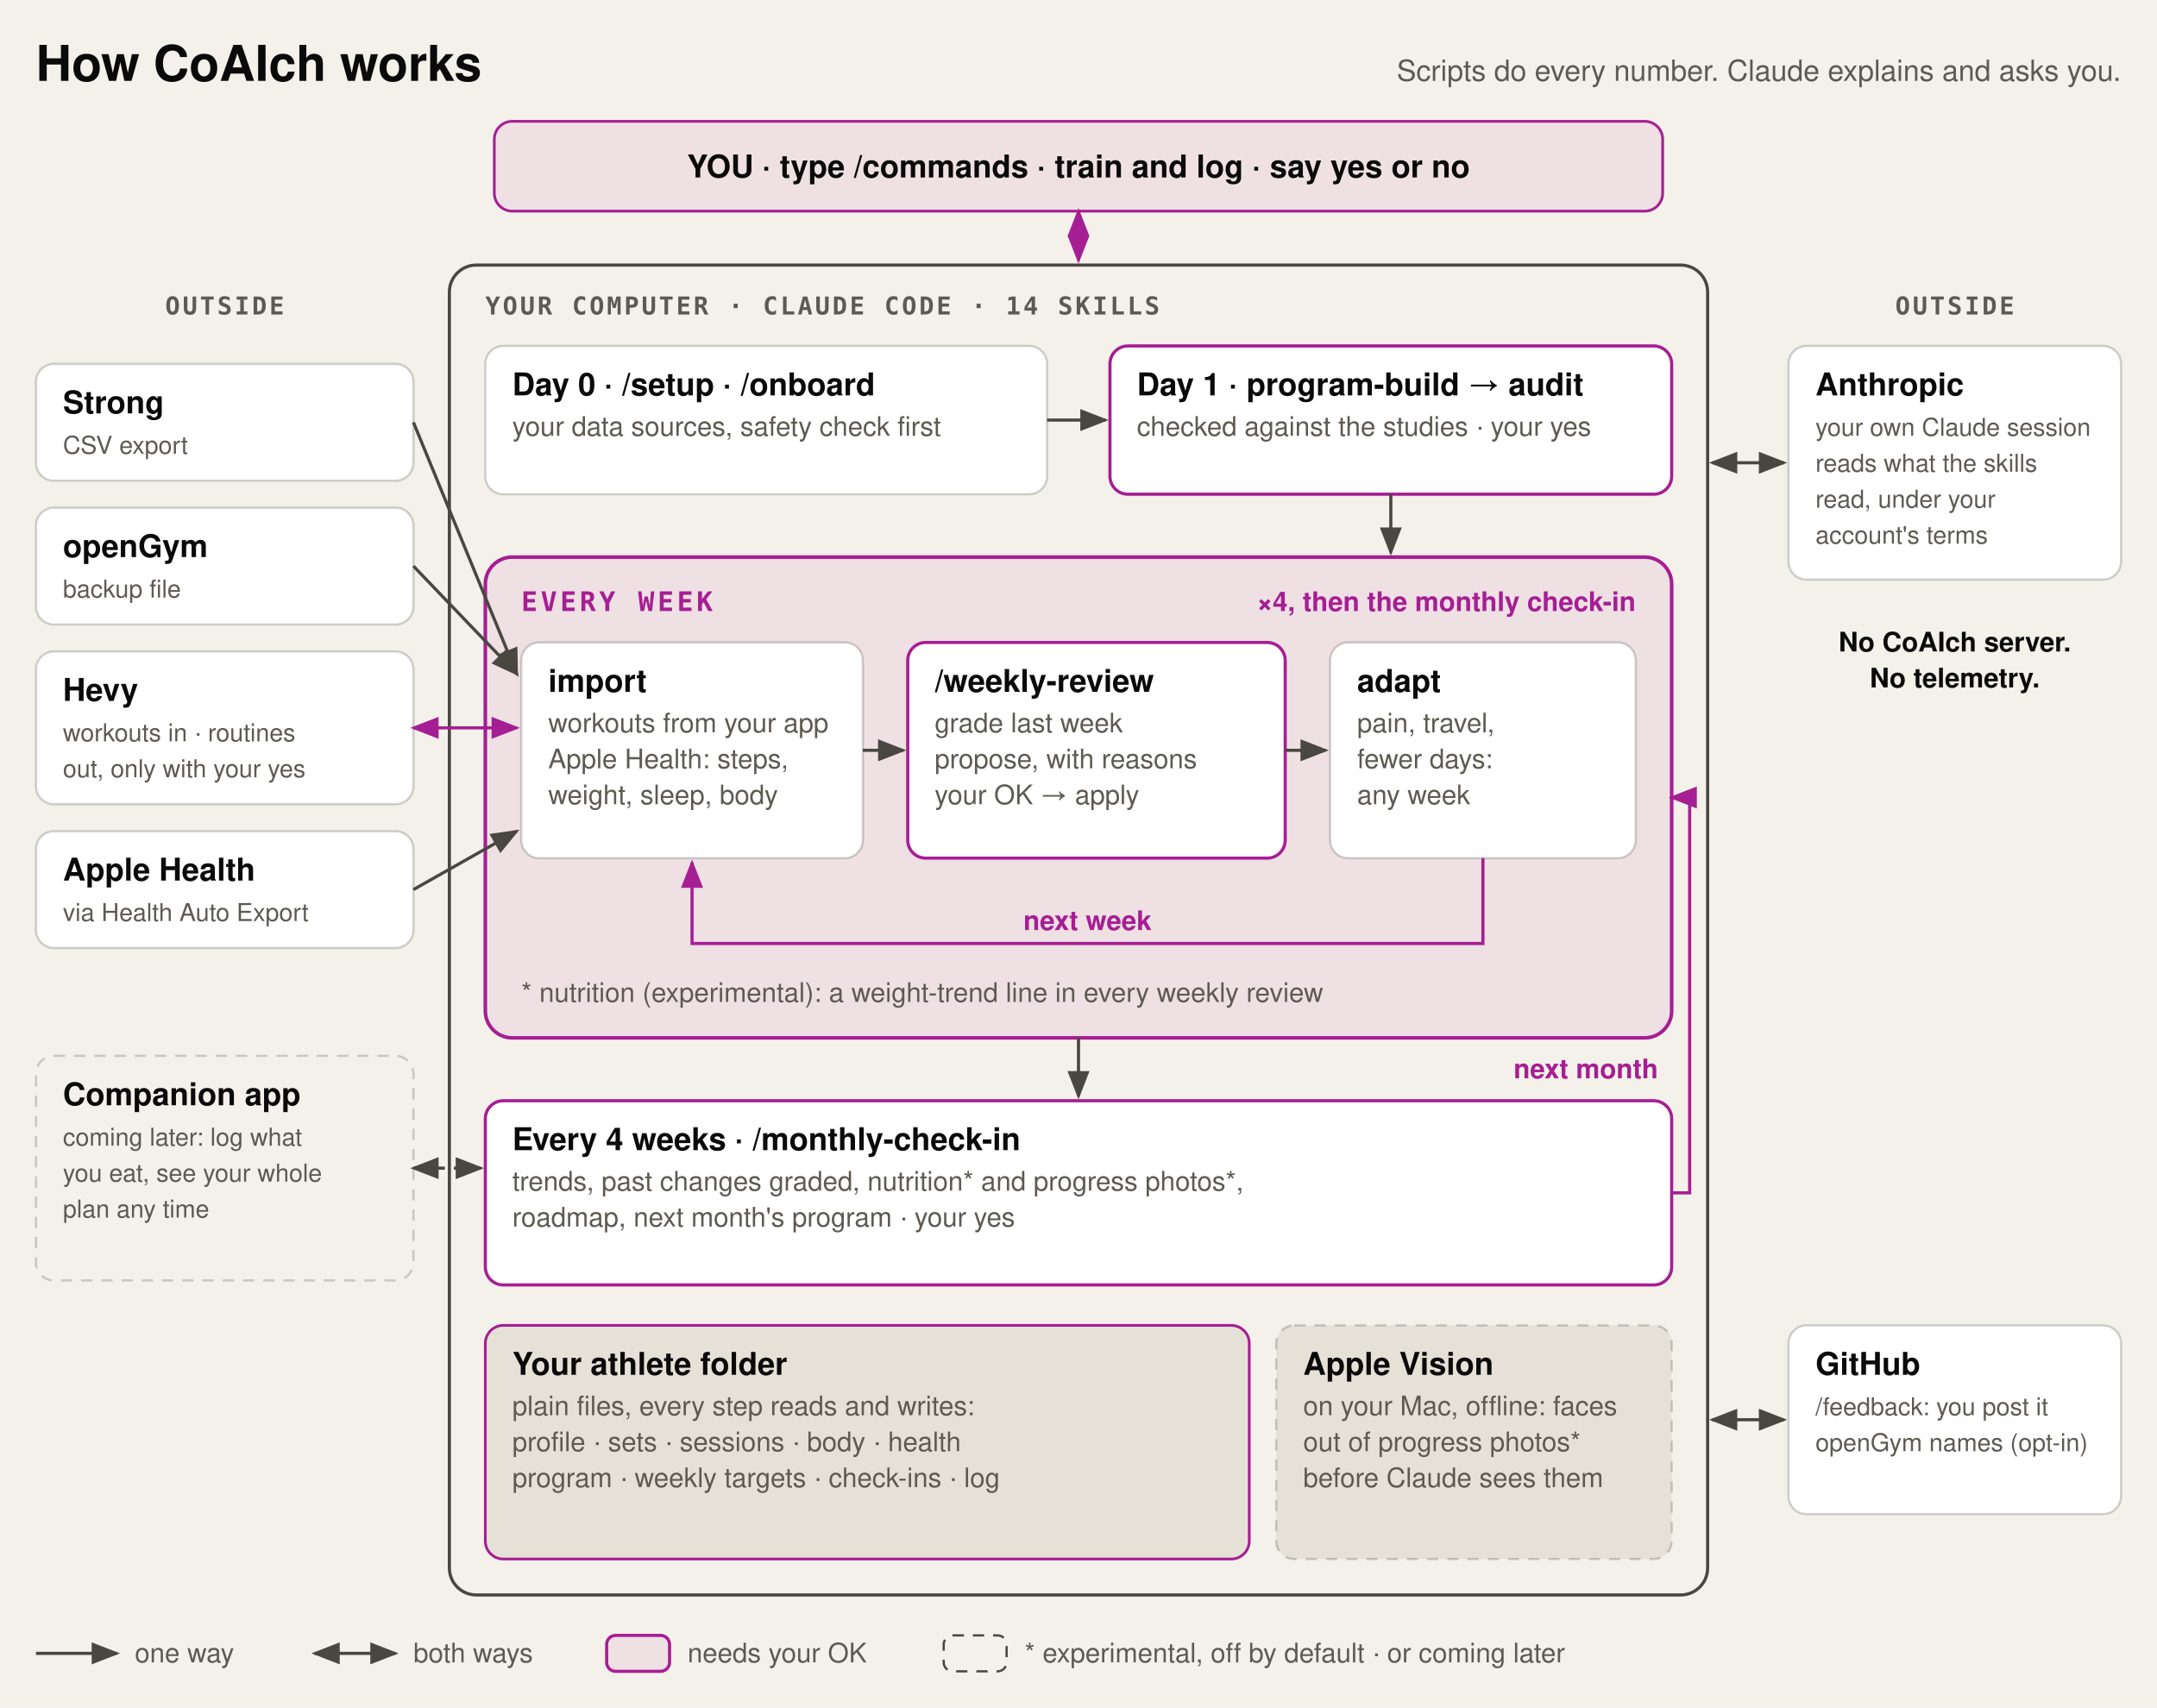
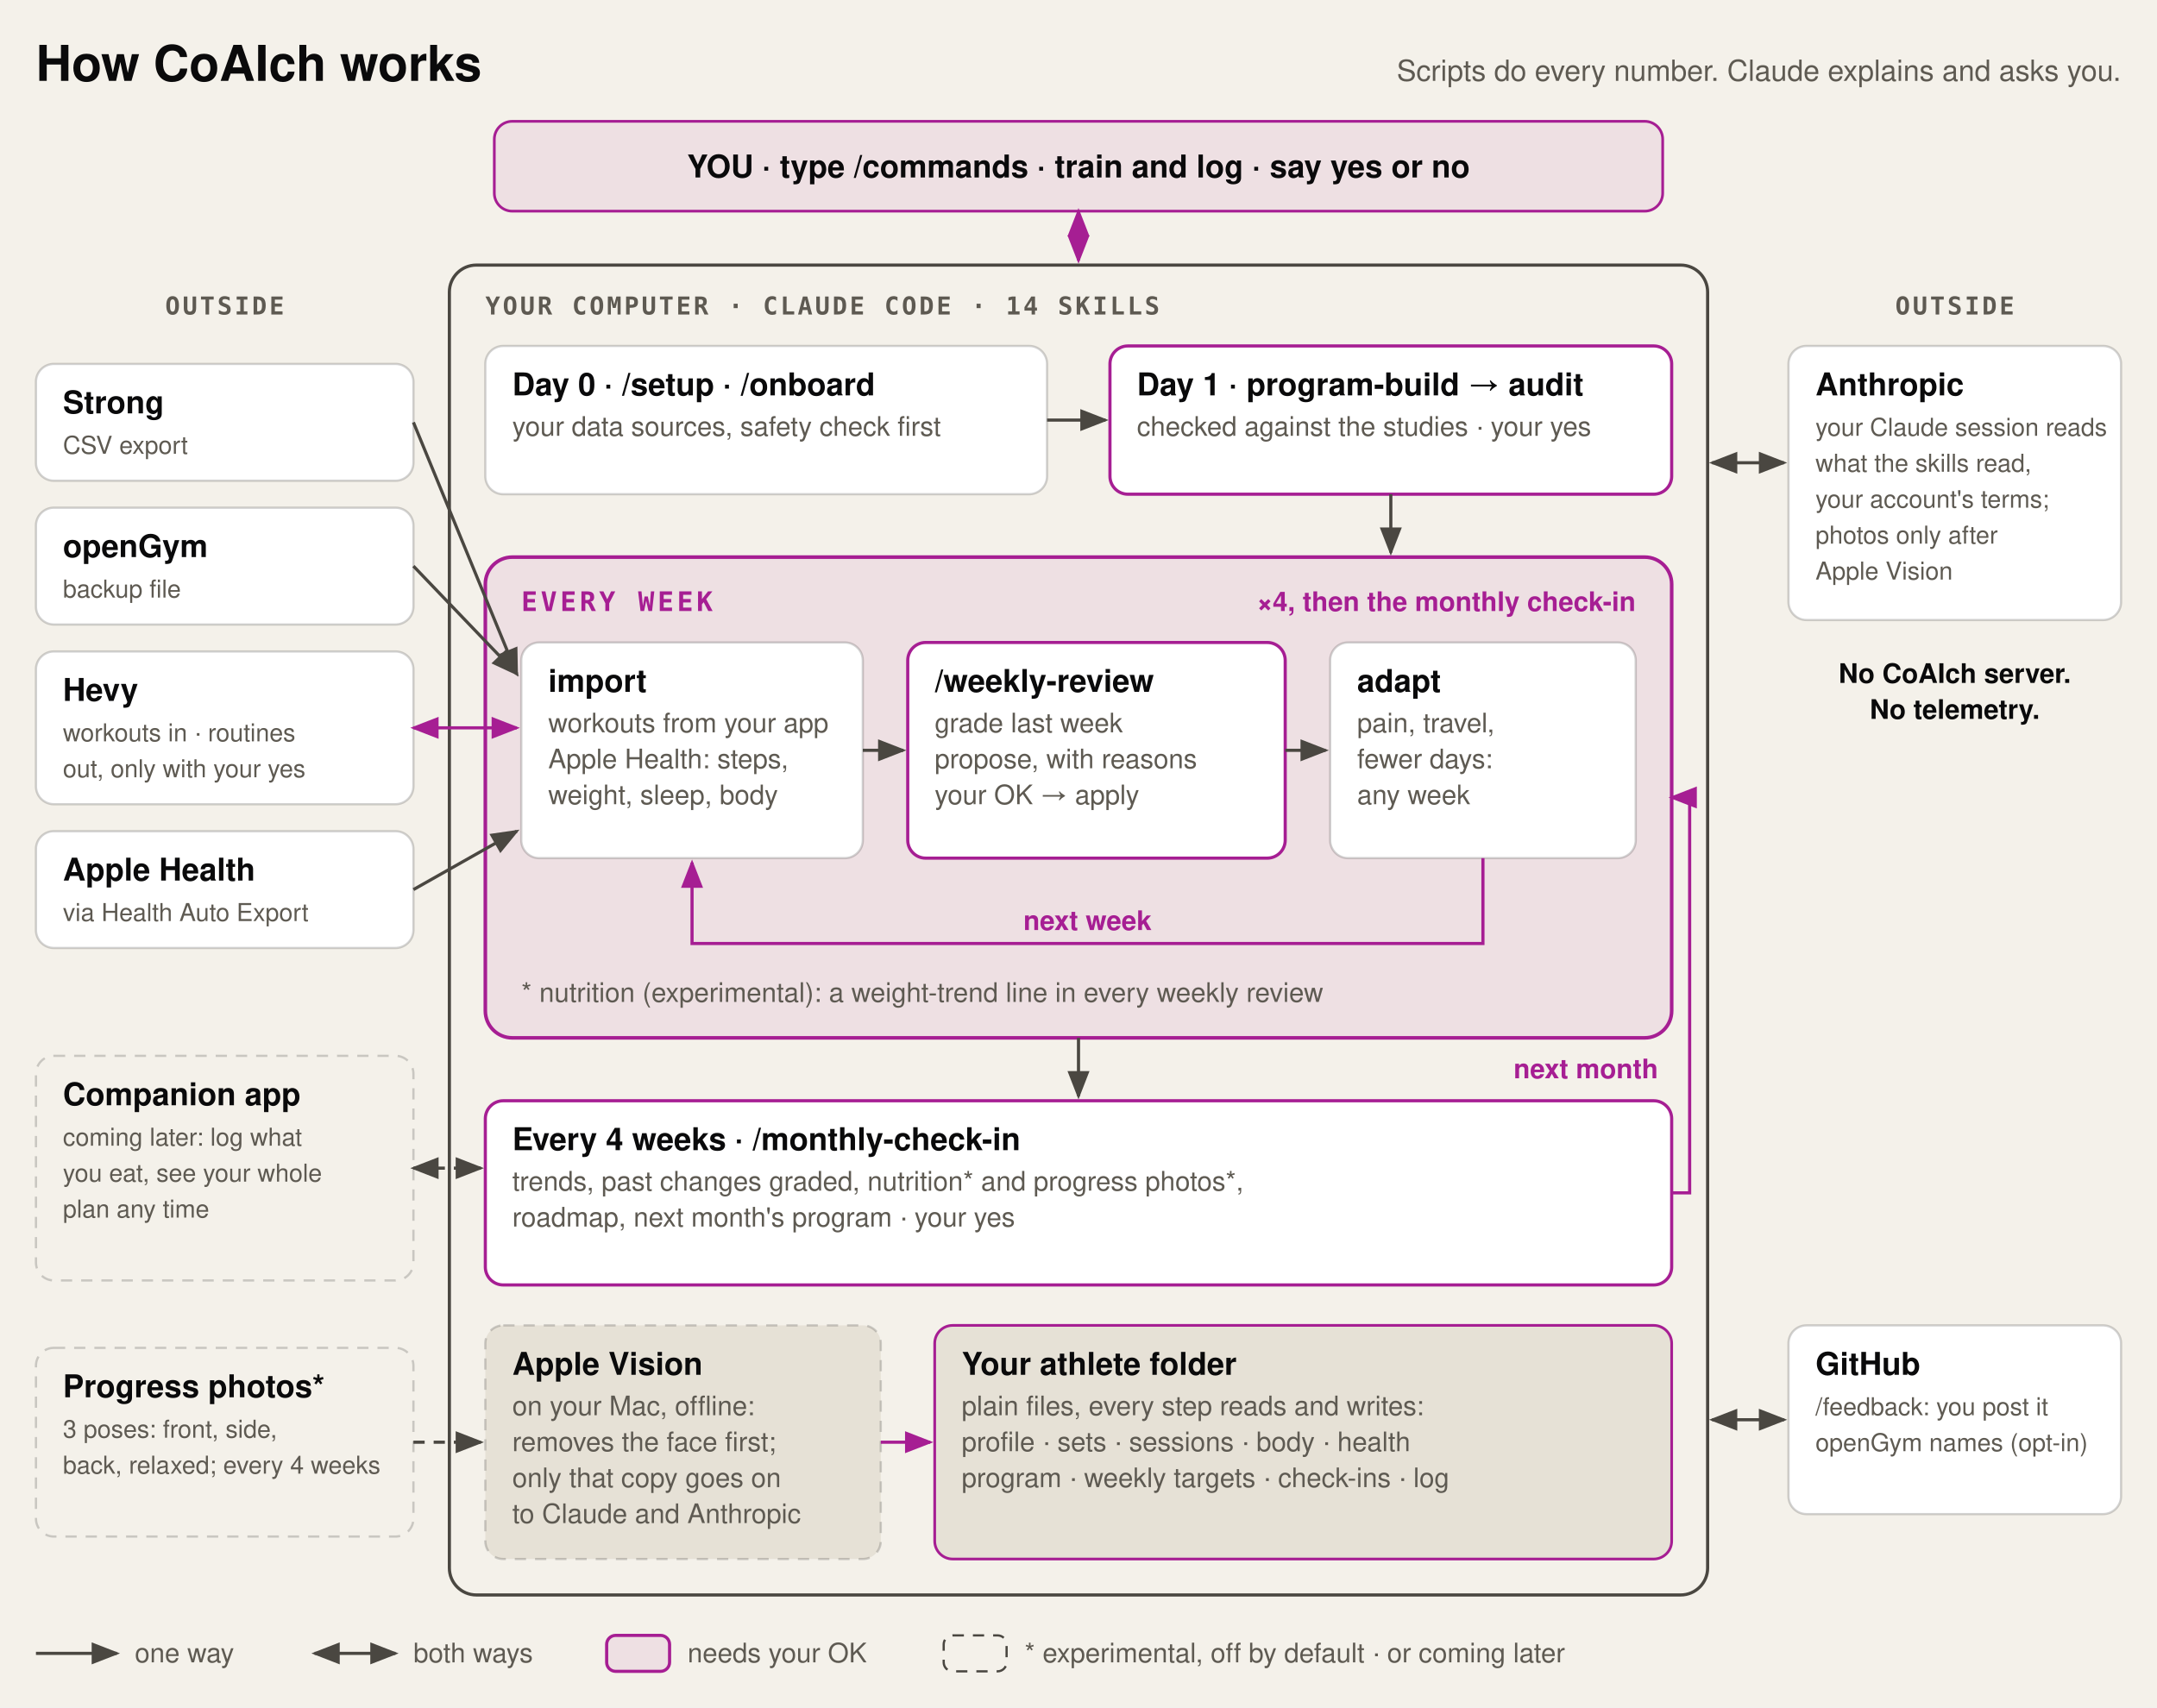
<svg xmlns="http://www.w3.org/2000/svg" viewBox="0 0 960 760" width="960" height="760" role="img" aria-labelledby="pl-t pl-d">
  <defs>
    <marker id="el" markerWidth="9" markerHeight="7" refX="8" refY="3.5" orient="auto">
      <polygon points="0 0, 9 3.5, 0 7" fill="#4A4741" />
    </marker>
    <marker id="sl" markerWidth="9" markerHeight="7" refX="1" refY="3.5" orient="auto">
      <polygon points="9 0, 0 3.5, 9 7" fill="#4A4741" />
    </marker>
    <marker id="ea" markerWidth="9" markerHeight="7" refX="8" refY="3.5" orient="auto">
      <polygon points="0 0, 9 3.5, 0 7" fill="#A61E93" />
    </marker>
    <marker id="sa" markerWidth="9" markerHeight="7" refX="1" refY="3.5" orient="auto">
      <polygon points="9 0, 0 3.5, 9 7" fill="#A61E93" />
    </marker>
  </defs>
  <rect width="960" height="760" fill="#F4F1EA" />
  <text x="16" y="36" fill="#0A0A0B" font-size="22" font-weight="700" font-family="Archivo, -apple-system, 'Segoe UI', Helvetica, Arial, sans-serif" text-anchor="start">How CoAIch works</text>
  <text x="944" y="36" fill="#5E5A52" font-size="13" font-weight="400" font-family="Archivo, -apple-system, 'Segoe UI', Helvetica, Arial, sans-serif" text-anchor="end">Scripts do every number. Claude explains and asks you.</text>
  <rect x="220" y="54" width="520" height="40" rx="8" fill="rgba(166,30,147,0.08)" stroke="#A61E93" stroke-width="1.2" />
  <text x="480" y="79" fill="#0A0A0B" font-size="14" font-weight="600" font-family="Archivo, -apple-system, 'Segoe UI', Helvetica, Arial, sans-serif" text-anchor="middle">YOU  ·  type /commands  ·  train and log  ·  say yes or no</text>
  <line x1="480" y1="94" x2="480" y2="116" stroke="#A61E93" stroke-width="1.4" marker-end="url(#ea)" marker-start="url(#sa)" />
  <rect x="200" y="118" width="560" height="592" rx="12" fill="#F4F1EA" stroke="#4A4741" stroke-width="1.4" />
  <text x="216" y="140" fill="#5E5A52" font-size="11" font-weight="700" font-family="'Geist Mono', ui-monospace, 'SF Mono', Menlo, monospace" text-anchor="start" letter-spacing="0.1em">YOUR COMPUTER  ·  CLAUDE CODE  ·  14 SKILLS</text>
  <rect x="216" y="154" width="250" height="66" rx="8" fill="#FFFFFF" stroke="rgba(10,10,11,0.18)" stroke-width="1" />
  <text x="228" y="176" fill="#0A0A0B" font-size="14" font-weight="700" font-family="Archivo, -apple-system, 'Segoe UI', Helvetica, Arial, sans-serif" text-anchor="start">Day 0 · /setup · /onboard</text>
  <text x="228" y="194" fill="#5E5A52" font-size="12" font-weight="400" font-family="Archivo, -apple-system, 'Segoe UI', Helvetica, Arial, sans-serif" text-anchor="start">your data sources, safety check first</text>
  <line x1="466" y1="187" x2="492" y2="187" stroke="#4A4741" stroke-width="1.4" marker-end="url(#el)" />
  <rect x="494" y="154" width="250" height="66" rx="8" fill="#FFFFFF" stroke="#A61E93" stroke-width="1.4" />
  <text x="506" y="176" fill="#0A0A0B" font-size="14" font-weight="700" font-family="Archivo, -apple-system, 'Segoe UI', Helvetica, Arial, sans-serif" text-anchor="start">Day 1 · program-build → audit</text>
  <text x="506" y="194" fill="#5E5A52" font-size="12" font-weight="400" font-family="Archivo, -apple-system, 'Segoe UI', Helvetica, Arial, sans-serif" text-anchor="start">checked against the studies · your yes</text>
  <line x1="619" y1="220" x2="619" y2="246" stroke="#4A4741" stroke-width="1.4" marker-end="url(#el)" />
  <rect x="216" y="248" width="528" height="214" rx="12" fill="rgba(166,30,147,0.08)" stroke="#A61E93" stroke-width="1.6" />
  <text x="232" y="272" fill="#A61E93" font-size="12" font-weight="700" font-family="'Geist Mono', ui-monospace, 'SF Mono', Menlo, monospace" text-anchor="start" letter-spacing="0.12em">EVERY WEEK</text>
  <text x="728" y="272" fill="#A61E93" font-size="12" font-weight="600" font-family="Archivo, -apple-system, 'Segoe UI', Helvetica, Arial, sans-serif" text-anchor="end">×4, then the monthly check-in</text>
  <rect x="232" y="286" width="152" height="96" rx="8" fill="#FFFFFF" stroke="rgba(10,10,11,0.18)" stroke-width="1" />
  <text x="244" y="308" fill="#0A0A0B" font-size="14" font-weight="700" font-family="Archivo, -apple-system, 'Segoe UI', Helvetica, Arial, sans-serif" text-anchor="start">import</text>
  <text x="244" y="326" fill="#5E5A52" font-size="12" font-weight="400" font-family="Archivo, -apple-system, 'Segoe UI', Helvetica, Arial, sans-serif" text-anchor="start">workouts from your app</text>
  <text x="244" y="342" fill="#5E5A52" font-size="12" font-weight="400" font-family="Archivo, -apple-system, 'Segoe UI', Helvetica, Arial, sans-serif" text-anchor="start">Apple Health: steps,</text>
  <text x="244" y="358" fill="#5E5A52" font-size="12" font-weight="400" font-family="Archivo, -apple-system, 'Segoe UI', Helvetica, Arial, sans-serif" text-anchor="start">weight, sleep, body</text>
  <line x1="384" y1="334" x2="402" y2="334" stroke="#4A4741" stroke-width="1.4" marker-end="url(#el)" />
  <rect x="404" y="286" width="168" height="96" rx="8" fill="#FFFFFF" stroke="#A61E93" stroke-width="1.4" />
  <text x="416" y="308" fill="#0A0A0B" font-size="14" font-weight="700" font-family="Archivo, -apple-system, 'Segoe UI', Helvetica, Arial, sans-serif" text-anchor="start">/weekly-review</text>
  <text x="416" y="326" fill="#5E5A52" font-size="12" font-weight="400" font-family="Archivo, -apple-system, 'Segoe UI', Helvetica, Arial, sans-serif" text-anchor="start">grade last week</text>
  <text x="416" y="342" fill="#5E5A52" font-size="12" font-weight="400" font-family="Archivo, -apple-system, 'Segoe UI', Helvetica, Arial, sans-serif" text-anchor="start">propose, with reasons</text>
  <text x="416" y="358" fill="#5E5A52" font-size="12" font-weight="400" font-family="Archivo, -apple-system, 'Segoe UI', Helvetica, Arial, sans-serif" text-anchor="start">your OK → apply</text>
  <line x1="572" y1="334" x2="590" y2="334" stroke="#4A4741" stroke-width="1.4" marker-end="url(#el)" />
  <rect x="592" y="286" width="136" height="96" rx="8" fill="#FFFFFF" stroke="rgba(10,10,11,0.18)" stroke-width="1" />
  <text x="604" y="308" fill="#0A0A0B" font-size="14" font-weight="700" font-family="Archivo, -apple-system, 'Segoe UI', Helvetica, Arial, sans-serif" text-anchor="start">adapt</text>
  <text x="604" y="326" fill="#5E5A52" font-size="12" font-weight="400" font-family="Archivo, -apple-system, 'Segoe UI', Helvetica, Arial, sans-serif" text-anchor="start">pain, travel,</text>
  <text x="604" y="342" fill="#5E5A52" font-size="12" font-weight="400" font-family="Archivo, -apple-system, 'Segoe UI', Helvetica, Arial, sans-serif" text-anchor="start">fewer days:</text>
  <text x="604" y="358" fill="#5E5A52" font-size="12" font-weight="400" font-family="Archivo, -apple-system, 'Segoe UI', Helvetica, Arial, sans-serif" text-anchor="start">any week</text>
  <path d="M660 382 V420 H308 V384" fill="none" stroke="#A61E93" stroke-width="1.4" marker-end="url(#ea)" />
  <text x="484" y="414" fill="#A61E93" font-size="12" font-weight="600" font-family="Archivo, -apple-system, 'Segoe UI', Helvetica, Arial, sans-serif" text-anchor="middle">next week</text>
  <text x="232" y="446" fill="#5E5A52" font-size="12" font-weight="400" font-family="Archivo, -apple-system, 'Segoe UI', Helvetica, Arial, sans-serif" text-anchor="start">* nutrition (experimental): a weight-trend line in every weekly review</text>
  <line x1="480" y1="462" x2="480" y2="488" stroke="#4A4741" stroke-width="1.4" marker-end="url(#el)" />
  <rect x="216" y="490" width="528" height="82" rx="8" fill="#FFFFFF" stroke="#A61E93" stroke-width="1.4" />
  <text x="228" y="512" fill="#0A0A0B" font-size="14" font-weight="700" font-family="Archivo, -apple-system, 'Segoe UI', Helvetica, Arial, sans-serif" text-anchor="start">Every 4 weeks · /monthly-check-in</text>
  <text x="228" y="530" fill="#5E5A52" font-size="12" font-weight="400" font-family="Archivo, -apple-system, 'Segoe UI', Helvetica, Arial, sans-serif" text-anchor="start">trends, past changes graded, nutrition* and progress photos*,</text>
  <text x="228" y="546" fill="#5E5A52" font-size="12" font-weight="400" font-family="Archivo, -apple-system, 'Segoe UI', Helvetica, Arial, sans-serif" text-anchor="start">roadmap, next month's program · your yes</text>
  <path d="M744 531 H752 V355 H744" fill="none" stroke="#A61E93" stroke-width="1.4" marker-end="url(#ea)" />
  <text x="738" y="480" fill="#A61E93" font-size="12" font-weight="600" font-family="Archivo, -apple-system, 'Segoe UI', Helvetica, Arial, sans-serif" text-anchor="end">next month</text>
-   <rect x="216" y="590" width="340" height="104" rx="8" fill="#E6E1D6" stroke="#A61E93" stroke-width="1.2" />
-   <text x="228" y="612" fill="#0A0A0B" font-size="14" font-weight="700" font-family="Archivo, -apple-system, 'Segoe UI', Helvetica, Arial, sans-serif" text-anchor="start">Your athlete folder</text>
-   <text x="228" y="630" fill="#5E5A52" font-size="12" font-weight="400" font-family="Archivo, -apple-system, 'Segoe UI', Helvetica, Arial, sans-serif" text-anchor="start">plain files, every step reads and writes:</text>
-   <text x="228" y="646" fill="#5E5A52" font-size="12" font-weight="400" font-family="Archivo, -apple-system, 'Segoe UI', Helvetica, Arial, sans-serif" text-anchor="start">profile · sets · sessions · body · health</text>
-   <text x="228" y="662" fill="#5E5A52" font-size="12" font-weight="400" font-family="Archivo, -apple-system, 'Segoe UI', Helvetica, Arial, sans-serif" text-anchor="start">program · weekly targets · check-ins · log</text>
-   <rect x="568" y="590" width="176" height="104" rx="8" fill="#E6E1D6" stroke="rgba(10,10,11,0.18)" stroke-width="1" stroke-dasharray="5 4" />
-   <text x="580" y="612" fill="#0A0A0B" font-size="14" font-weight="700" font-family="Archivo, -apple-system, 'Segoe UI', Helvetica, Arial, sans-serif" text-anchor="start">Apple Vision</text>
-   <text x="580" y="630" fill="#5E5A52" font-size="12" font-weight="400" font-family="Archivo, -apple-system, 'Segoe UI', Helvetica, Arial, sans-serif" text-anchor="start">on your Mac, offline: faces</text>
-   <text x="580" y="646" fill="#5E5A52" font-size="12" font-weight="400" font-family="Archivo, -apple-system, 'Segoe UI', Helvetica, Arial, sans-serif" text-anchor="start">out of progress photos*</text>
-   <text x="580" y="662" fill="#5E5A52" font-size="12" font-weight="400" font-family="Archivo, -apple-system, 'Segoe UI', Helvetica, Arial, sans-serif" text-anchor="start">before Claude sees them</text>
+   <rect x="416" y="590" width="328" height="104" rx="8" fill="#E6E1D6" stroke="#A61E93" stroke-width="1.2" />
+   <text x="428" y="612" fill="#0A0A0B" font-size="14" font-weight="700" font-family="Archivo, -apple-system, 'Segoe UI', Helvetica, Arial, sans-serif" text-anchor="start">Your athlete folder</text>
+   <text x="428" y="630" fill="#5E5A52" font-size="12" font-weight="400" font-family="Archivo, -apple-system, 'Segoe UI', Helvetica, Arial, sans-serif" text-anchor="start">plain files, every step reads and writes:</text>
+   <text x="428" y="646" fill="#5E5A52" font-size="12" font-weight="400" font-family="Archivo, -apple-system, 'Segoe UI', Helvetica, Arial, sans-serif" text-anchor="start">profile · sets · sessions · body · health</text>
+   <text x="428" y="662" fill="#5E5A52" font-size="12" font-weight="400" font-family="Archivo, -apple-system, 'Segoe UI', Helvetica, Arial, sans-serif" text-anchor="start">program · weekly targets · check-ins · log</text>
+   <rect x="216" y="590" width="176" height="104" rx="8" fill="#E6E1D6" stroke="rgba(10,10,11,0.18)" stroke-width="1" stroke-dasharray="5 4" />
+   <text x="228" y="612" fill="#0A0A0B" font-size="14" font-weight="700" font-family="Archivo, -apple-system, 'Segoe UI', Helvetica, Arial, sans-serif" text-anchor="start">Apple Vision</text>
+   <text x="228" y="630" fill="#5E5A52" font-size="12" font-weight="400" font-family="Archivo, -apple-system, 'Segoe UI', Helvetica, Arial, sans-serif" text-anchor="start">on your Mac, offline:</text>
+   <text x="228" y="646" fill="#5E5A52" font-size="12" font-weight="400" font-family="Archivo, -apple-system, 'Segoe UI', Helvetica, Arial, sans-serif" text-anchor="start">removes the face first;</text>
+   <text x="228" y="662" fill="#5E5A52" font-size="12" font-weight="400" font-family="Archivo, -apple-system, 'Segoe UI', Helvetica, Arial, sans-serif" text-anchor="start">only that copy goes on</text>
+   <text x="228" y="678" fill="#5E5A52" font-size="12" font-weight="400" font-family="Archivo, -apple-system, 'Segoe UI', Helvetica, Arial, sans-serif" text-anchor="start">to Claude and Anthropic</text>
  <text x="100" y="140" fill="#5E5A52" font-size="11" font-weight="700" font-family="'Geist Mono', ui-monospace, 'SF Mono', Menlo, monospace" text-anchor="middle" letter-spacing="0.1em">OUTSIDE</text>
  <rect x="16" y="162" width="168" height="52" rx="8" fill="#FFFFFF" stroke="rgba(10,10,11,0.18)" stroke-width="1" />
  <text x="28" y="184" fill="#0A0A0B" font-size="14" font-weight="700" font-family="Archivo, -apple-system, 'Segoe UI', Helvetica, Arial, sans-serif" text-anchor="start">Strong</text>
  <text x="28" y="202" fill="#5E5A52" font-size="11" font-weight="400" font-family="Archivo, -apple-system, 'Segoe UI', Helvetica, Arial, sans-serif" text-anchor="start">CSV export</text>
  <line x1="184" y1="188" x2="230" y2="300" stroke="#4A4741" stroke-width="1.4" marker-end="url(#el)" />
  <rect x="16" y="226" width="168" height="52" rx="8" fill="#FFFFFF" stroke="rgba(10,10,11,0.18)" stroke-width="1" />
  <text x="28" y="248" fill="#0A0A0B" font-size="14" font-weight="700" font-family="Archivo, -apple-system, 'Segoe UI', Helvetica, Arial, sans-serif" text-anchor="start">openGym</text>
  <text x="28" y="266" fill="#5E5A52" font-size="11" font-weight="400" font-family="Archivo, -apple-system, 'Segoe UI', Helvetica, Arial, sans-serif" text-anchor="start">backup file</text>
  <line x1="184" y1="252" x2="230" y2="300" stroke="#4A4741" stroke-width="1.4" marker-end="url(#el)" />
  <rect x="16" y="290" width="168" height="68" rx="8" fill="#FFFFFF" stroke="rgba(10,10,11,0.18)" stroke-width="1" />
  <text x="28" y="312" fill="#0A0A0B" font-size="14" font-weight="700" font-family="Archivo, -apple-system, 'Segoe UI', Helvetica, Arial, sans-serif" text-anchor="start">Hevy</text>
  <text x="28" y="330" fill="#5E5A52" font-size="11" font-weight="400" font-family="Archivo, -apple-system, 'Segoe UI', Helvetica, Arial, sans-serif" text-anchor="start">workouts in · routines</text>
  <text x="28" y="346" fill="#5E5A52" font-size="11" font-weight="400" font-family="Archivo, -apple-system, 'Segoe UI', Helvetica, Arial, sans-serif" text-anchor="start">out, only with your yes</text>
  <line x1="184" y1="324" x2="230" y2="324" stroke="#A61E93" stroke-width="1.4" marker-end="url(#ea)" marker-start="url(#sa)" />
  <rect x="16" y="370" width="168" height="52" rx="8" fill="#FFFFFF" stroke="rgba(10,10,11,0.18)" stroke-width="1" />
  <text x="28" y="392" fill="#0A0A0B" font-size="14" font-weight="700" font-family="Archivo, -apple-system, 'Segoe UI', Helvetica, Arial, sans-serif" text-anchor="start">Apple Health</text>
  <text x="28" y="410" fill="#5E5A52" font-size="11" font-weight="400" font-family="Archivo, -apple-system, 'Segoe UI', Helvetica, Arial, sans-serif" text-anchor="start">via Health Auto Export</text>
  <line x1="184" y1="396" x2="230" y2="370" stroke="#4A4741" stroke-width="1.4" marker-end="url(#el)" />
+   <rect x="16" y="600" width="168" height="84" rx="8" fill="#F4F1EA" stroke="rgba(10,10,11,0.18)" stroke-width="1" stroke-dasharray="5 4" />
+   <text x="28" y="622" fill="#0A0A0B" font-size="14" font-weight="700" font-family="Archivo, -apple-system, 'Segoe UI', Helvetica, Arial, sans-serif" text-anchor="start">Progress photos*</text>
+   <text x="28" y="640" fill="#5E5A52" font-size="11" font-weight="400" font-family="Archivo, -apple-system, 'Segoe UI', Helvetica, Arial, sans-serif" text-anchor="start">3 poses: front, side,</text>
+   <text x="28" y="656" fill="#5E5A52" font-size="11" font-weight="400" font-family="Archivo, -apple-system, 'Segoe UI', Helvetica, Arial, sans-serif" text-anchor="start">back, relaxed; every 4 weeks</text>
+   <line x1="184" y1="642" x2="214" y2="642" stroke="#4A4741" stroke-width="1.4" stroke-dasharray="5 4" marker-end="url(#el)" />
+   <line x1="392" y1="642" x2="414" y2="642" stroke="#A61E93" stroke-width="1.4" marker-end="url(#ea)" />
  <rect x="16" y="470" width="168" height="100" rx="8" fill="#F4F1EA" stroke="rgba(10,10,11,0.18)" stroke-width="1" stroke-dasharray="5 4" />
  <text x="28" y="492" fill="#0A0A0B" font-size="14" font-weight="700" font-family="Archivo, -apple-system, 'Segoe UI', Helvetica, Arial, sans-serif" text-anchor="start">Companion app</text>
  <text x="28" y="510" fill="#5E5A52" font-size="11" font-weight="400" font-family="Archivo, -apple-system, 'Segoe UI', Helvetica, Arial, sans-serif" text-anchor="start">coming later: log what</text>
  <text x="28" y="526" fill="#5E5A52" font-size="11" font-weight="400" font-family="Archivo, -apple-system, 'Segoe UI', Helvetica, Arial, sans-serif" text-anchor="start">you eat, see your whole</text>
  <text x="28" y="542" fill="#5E5A52" font-size="11" font-weight="400" font-family="Archivo, -apple-system, 'Segoe UI', Helvetica, Arial, sans-serif" text-anchor="start">plan any time</text>
  <line x1="184" y1="520" x2="214" y2="520" stroke="#4A4741" stroke-width="1.4" stroke-dasharray="5 4" marker-end="url(#el)" marker-start="url(#sl)" />
  <text x="870" y="140" fill="#5E5A52" font-size="11" font-weight="700" font-family="'Geist Mono', ui-monospace, 'SF Mono', Menlo, monospace" text-anchor="middle" letter-spacing="0.1em">OUTSIDE</text>
  <rect x="796" y="590" width="148" height="84" rx="8" fill="#FFFFFF" stroke="rgba(10,10,11,0.18)" stroke-width="1" />
  <text x="808" y="612" fill="#0A0A0B" font-size="14" font-weight="700" font-family="Archivo, -apple-system, 'Segoe UI', Helvetica, Arial, sans-serif" text-anchor="start">GitHub</text>
  <text x="808" y="630" fill="#5E5A52" font-size="11" font-weight="400" font-family="Archivo, -apple-system, 'Segoe UI', Helvetica, Arial, sans-serif" text-anchor="start">/feedback: you post it</text>
  <text x="808" y="646" fill="#5E5A52" font-size="11" font-weight="400" font-family="Archivo, -apple-system, 'Segoe UI', Helvetica, Arial, sans-serif" text-anchor="start">openGym names (opt-in)</text>
  <line x1="762" y1="632" x2="794" y2="632" stroke="#4A4741" stroke-width="1.4" marker-end="url(#el)" marker-start="url(#sl)" />
-   <rect x="796" y="154" width="148" height="104" rx="8" fill="#FFFFFF" stroke="rgba(10,10,11,0.18)" stroke-width="1" />
+   <rect x="796" y="154" width="148" height="122" rx="8" fill="#FFFFFF" stroke="rgba(10,10,11,0.18)" stroke-width="1" />
  <text x="808" y="176" fill="#0A0A0B" font-size="14" font-weight="700" font-family="Archivo, -apple-system, 'Segoe UI', Helvetica, Arial, sans-serif" text-anchor="start">Anthropic</text>
-   <text x="808" y="194" fill="#5E5A52" font-size="11" font-weight="400" font-family="Archivo, -apple-system, 'Segoe UI', Helvetica, Arial, sans-serif" text-anchor="start">your own Claude session</text>
-   <text x="808" y="210" fill="#5E5A52" font-size="11" font-weight="400" font-family="Archivo, -apple-system, 'Segoe UI', Helvetica, Arial, sans-serif" text-anchor="start">reads what the skills</text>
-   <text x="808" y="226" fill="#5E5A52" font-size="11" font-weight="400" font-family="Archivo, -apple-system, 'Segoe UI', Helvetica, Arial, sans-serif" text-anchor="start">read, under your</text>
-   <text x="808" y="242" fill="#5E5A52" font-size="11" font-weight="400" font-family="Archivo, -apple-system, 'Segoe UI', Helvetica, Arial, sans-serif" text-anchor="start">account's terms</text>
+   <text x="808" y="194" fill="#5E5A52" font-size="11" font-weight="400" font-family="Archivo, -apple-system, 'Segoe UI', Helvetica, Arial, sans-serif" text-anchor="start">your Claude session reads</text>
+   <text x="808" y="210" fill="#5E5A52" font-size="11" font-weight="400" font-family="Archivo, -apple-system, 'Segoe UI', Helvetica, Arial, sans-serif" text-anchor="start">what the skills read,</text>
+   <text x="808" y="226" fill="#5E5A52" font-size="11" font-weight="400" font-family="Archivo, -apple-system, 'Segoe UI', Helvetica, Arial, sans-serif" text-anchor="start">your account's terms;</text>
+   <text x="808" y="242" fill="#5E5A52" font-size="11" font-weight="400" font-family="Archivo, -apple-system, 'Segoe UI', Helvetica, Arial, sans-serif" text-anchor="start">photos only after</text>
+   <text x="808" y="258" fill="#5E5A52" font-size="11" font-weight="400" font-family="Archivo, -apple-system, 'Segoe UI', Helvetica, Arial, sans-serif" text-anchor="start">Apple Vision</text>
  <line x1="762" y1="206" x2="794" y2="206" stroke="#4A4741" stroke-width="1.4" marker-end="url(#el)" marker-start="url(#sl)" />
-   <text x="870" y="290" fill="#0A0A0B" font-size="12" font-weight="700" font-family="Archivo, -apple-system, 'Segoe UI', Helvetica, Arial, sans-serif" text-anchor="middle">No CoAIch server.</text>
-   <text x="870" y="306" fill="#0A0A0B" font-size="12" font-weight="700" font-family="Archivo, -apple-system, 'Segoe UI', Helvetica, Arial, sans-serif" text-anchor="middle">No telemetry.</text>
+   <text x="870" y="304" fill="#0A0A0B" font-size="12" font-weight="700" font-family="Archivo, -apple-system, 'Segoe UI', Helvetica, Arial, sans-serif" text-anchor="middle">No CoAIch server.</text>
+   <text x="870" y="320" fill="#0A0A0B" font-size="12" font-weight="700" font-family="Archivo, -apple-system, 'Segoe UI', Helvetica, Arial, sans-serif" text-anchor="middle">No telemetry.</text>
  <line x1="16" y1="736" x2="52" y2="736" stroke="#4A4741" stroke-width="1.4" marker-end="url(#el)" />
  <text x="60" y="740" fill="#5E5A52" font-size="12" font-weight="400" font-family="Archivo, -apple-system, 'Segoe UI', Helvetica, Arial, sans-serif" text-anchor="start">one way</text>
  <line x1="140" y1="736" x2="176" y2="736" stroke="#4A4741" stroke-width="1.4" marker-end="url(#el)" marker-start="url(#sl)" />
  <text x="184" y="740" fill="#5E5A52" font-size="12" font-weight="400" font-family="Archivo, -apple-system, 'Segoe UI', Helvetica, Arial, sans-serif" text-anchor="start">both ways</text>
  <rect x="270" y="728" width="28" height="16" rx="4" fill="rgba(166,30,147,0.08)" stroke="#A61E93" stroke-width="1.4" />
  <text x="306" y="740" fill="#5E5A52" font-size="12" font-weight="400" font-family="Archivo, -apple-system, 'Segoe UI', Helvetica, Arial, sans-serif" text-anchor="start">needs your OK</text>
  <rect x="420" y="728" width="28" height="16" rx="4" fill="#F4F1EA" stroke="#4A4741" stroke-width="1" stroke-dasharray="5 4" />
  <text x="456" y="740" fill="#5E5A52" font-size="12" font-weight="400" font-family="Archivo, -apple-system, 'Segoe UI', Helvetica, Arial, sans-serif" text-anchor="start">* experimental, off by default · or coming later</text>
</svg>
